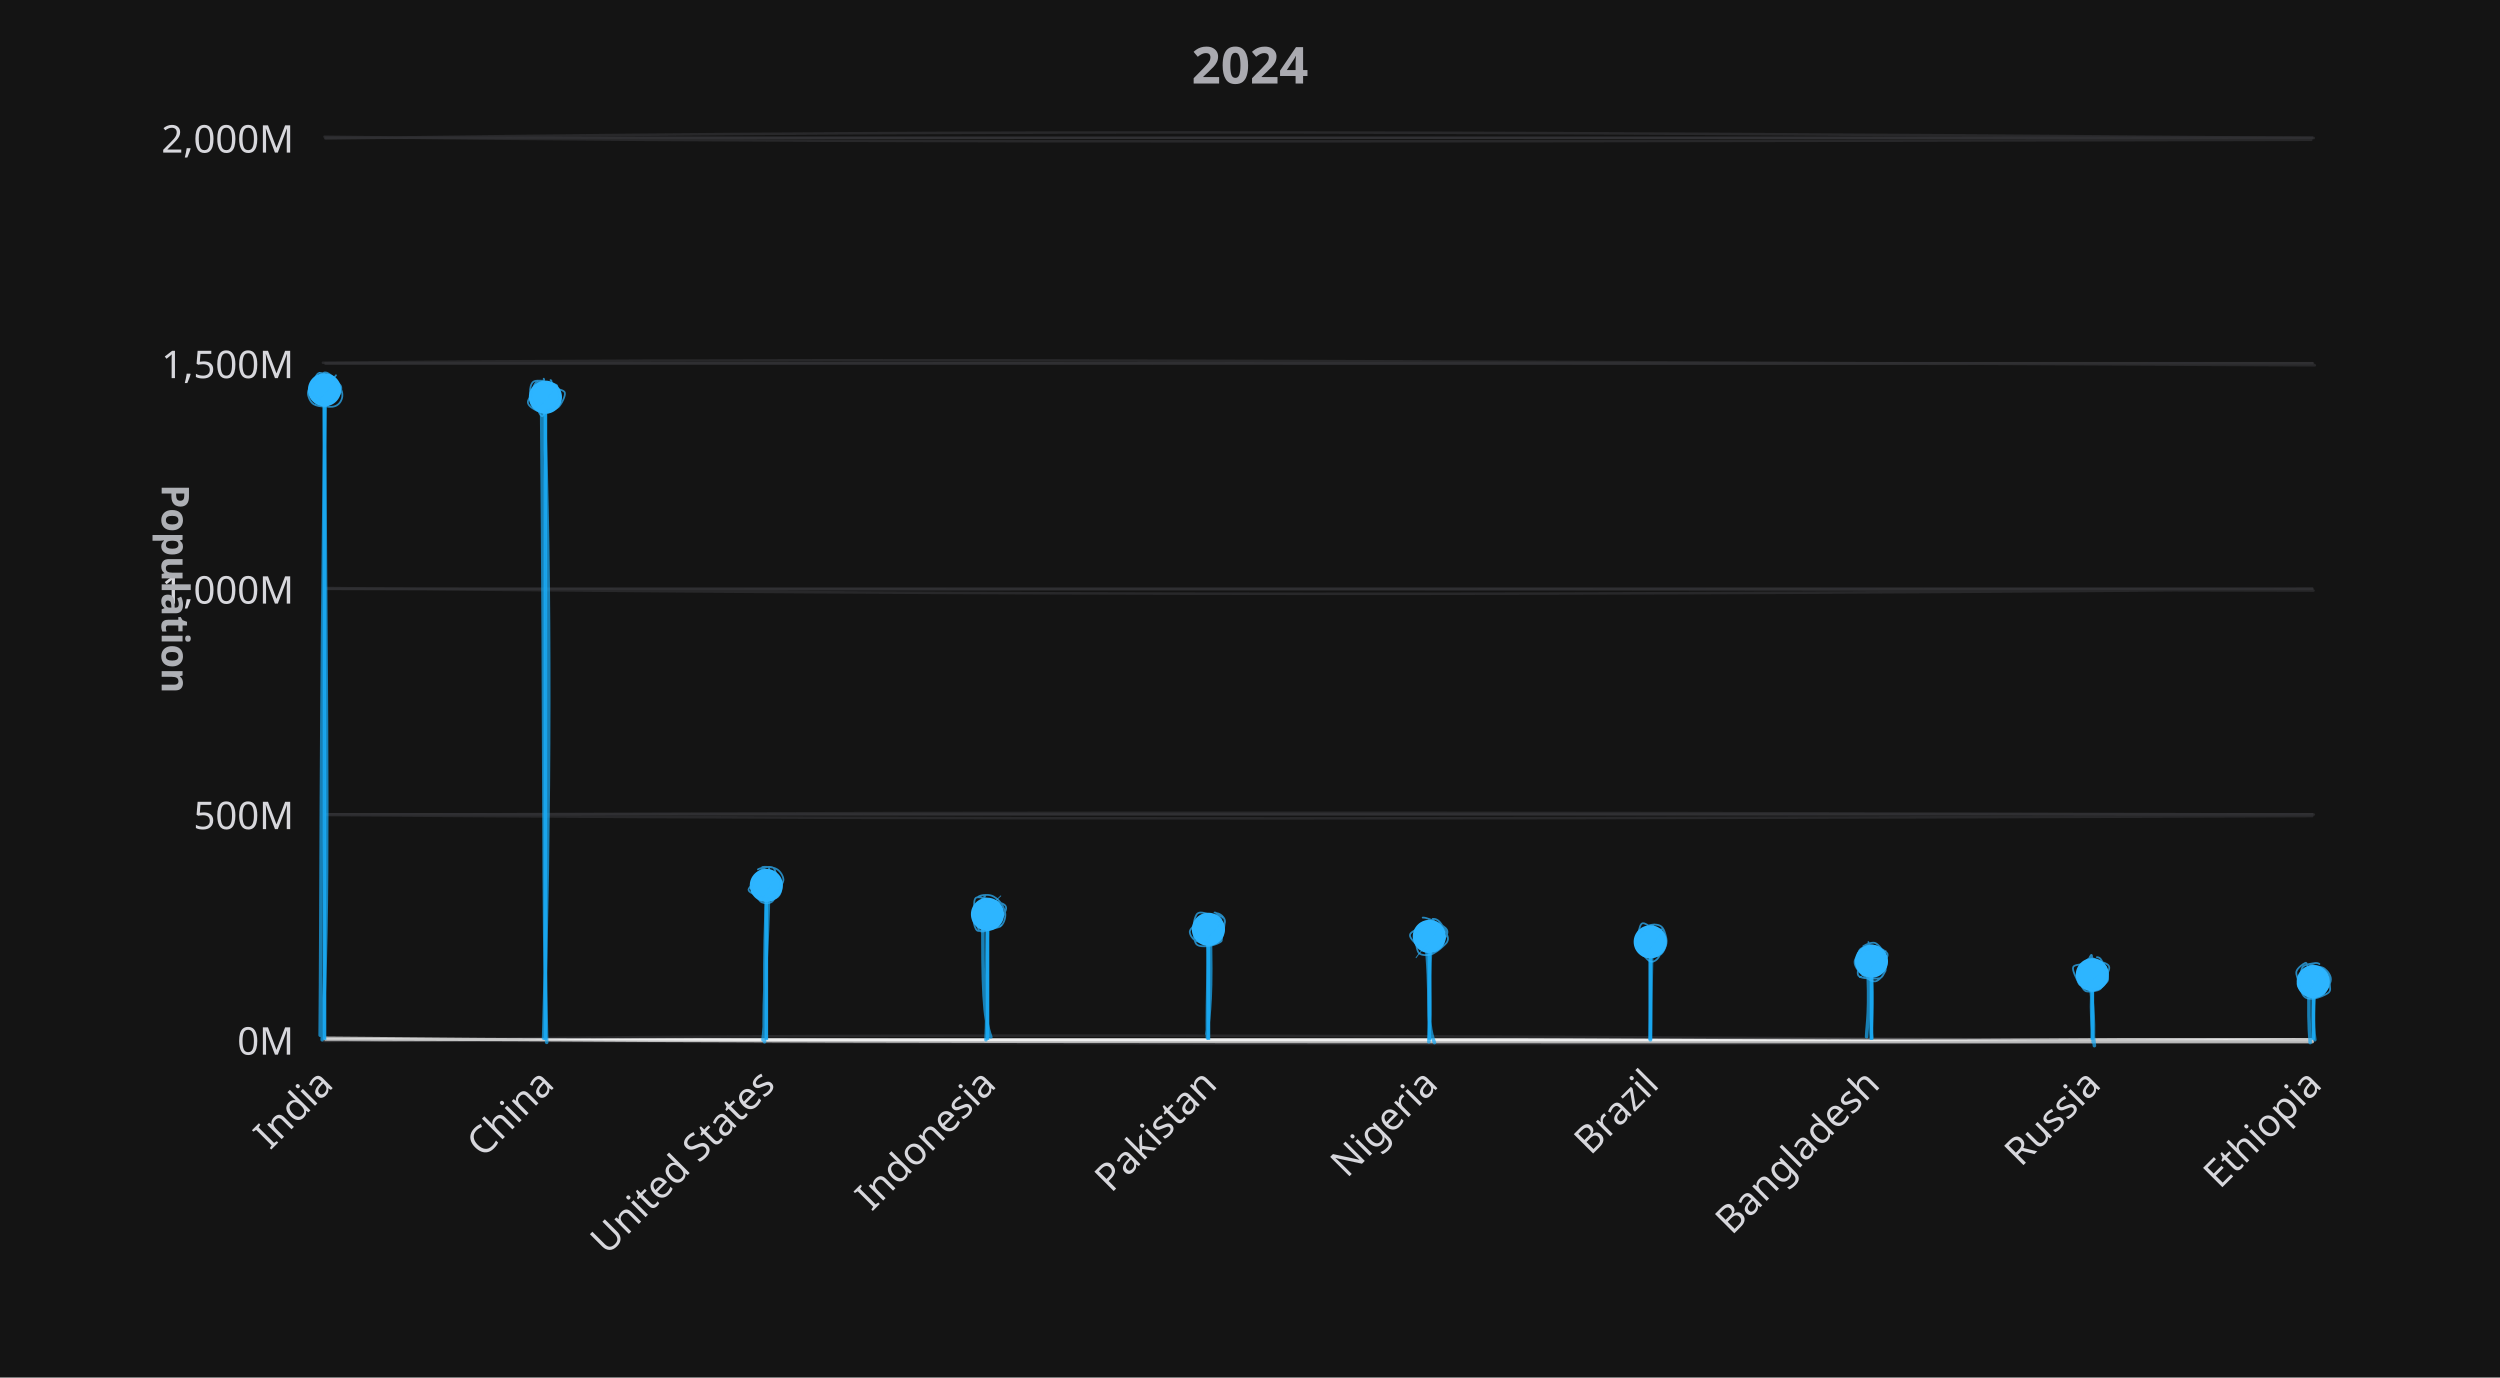
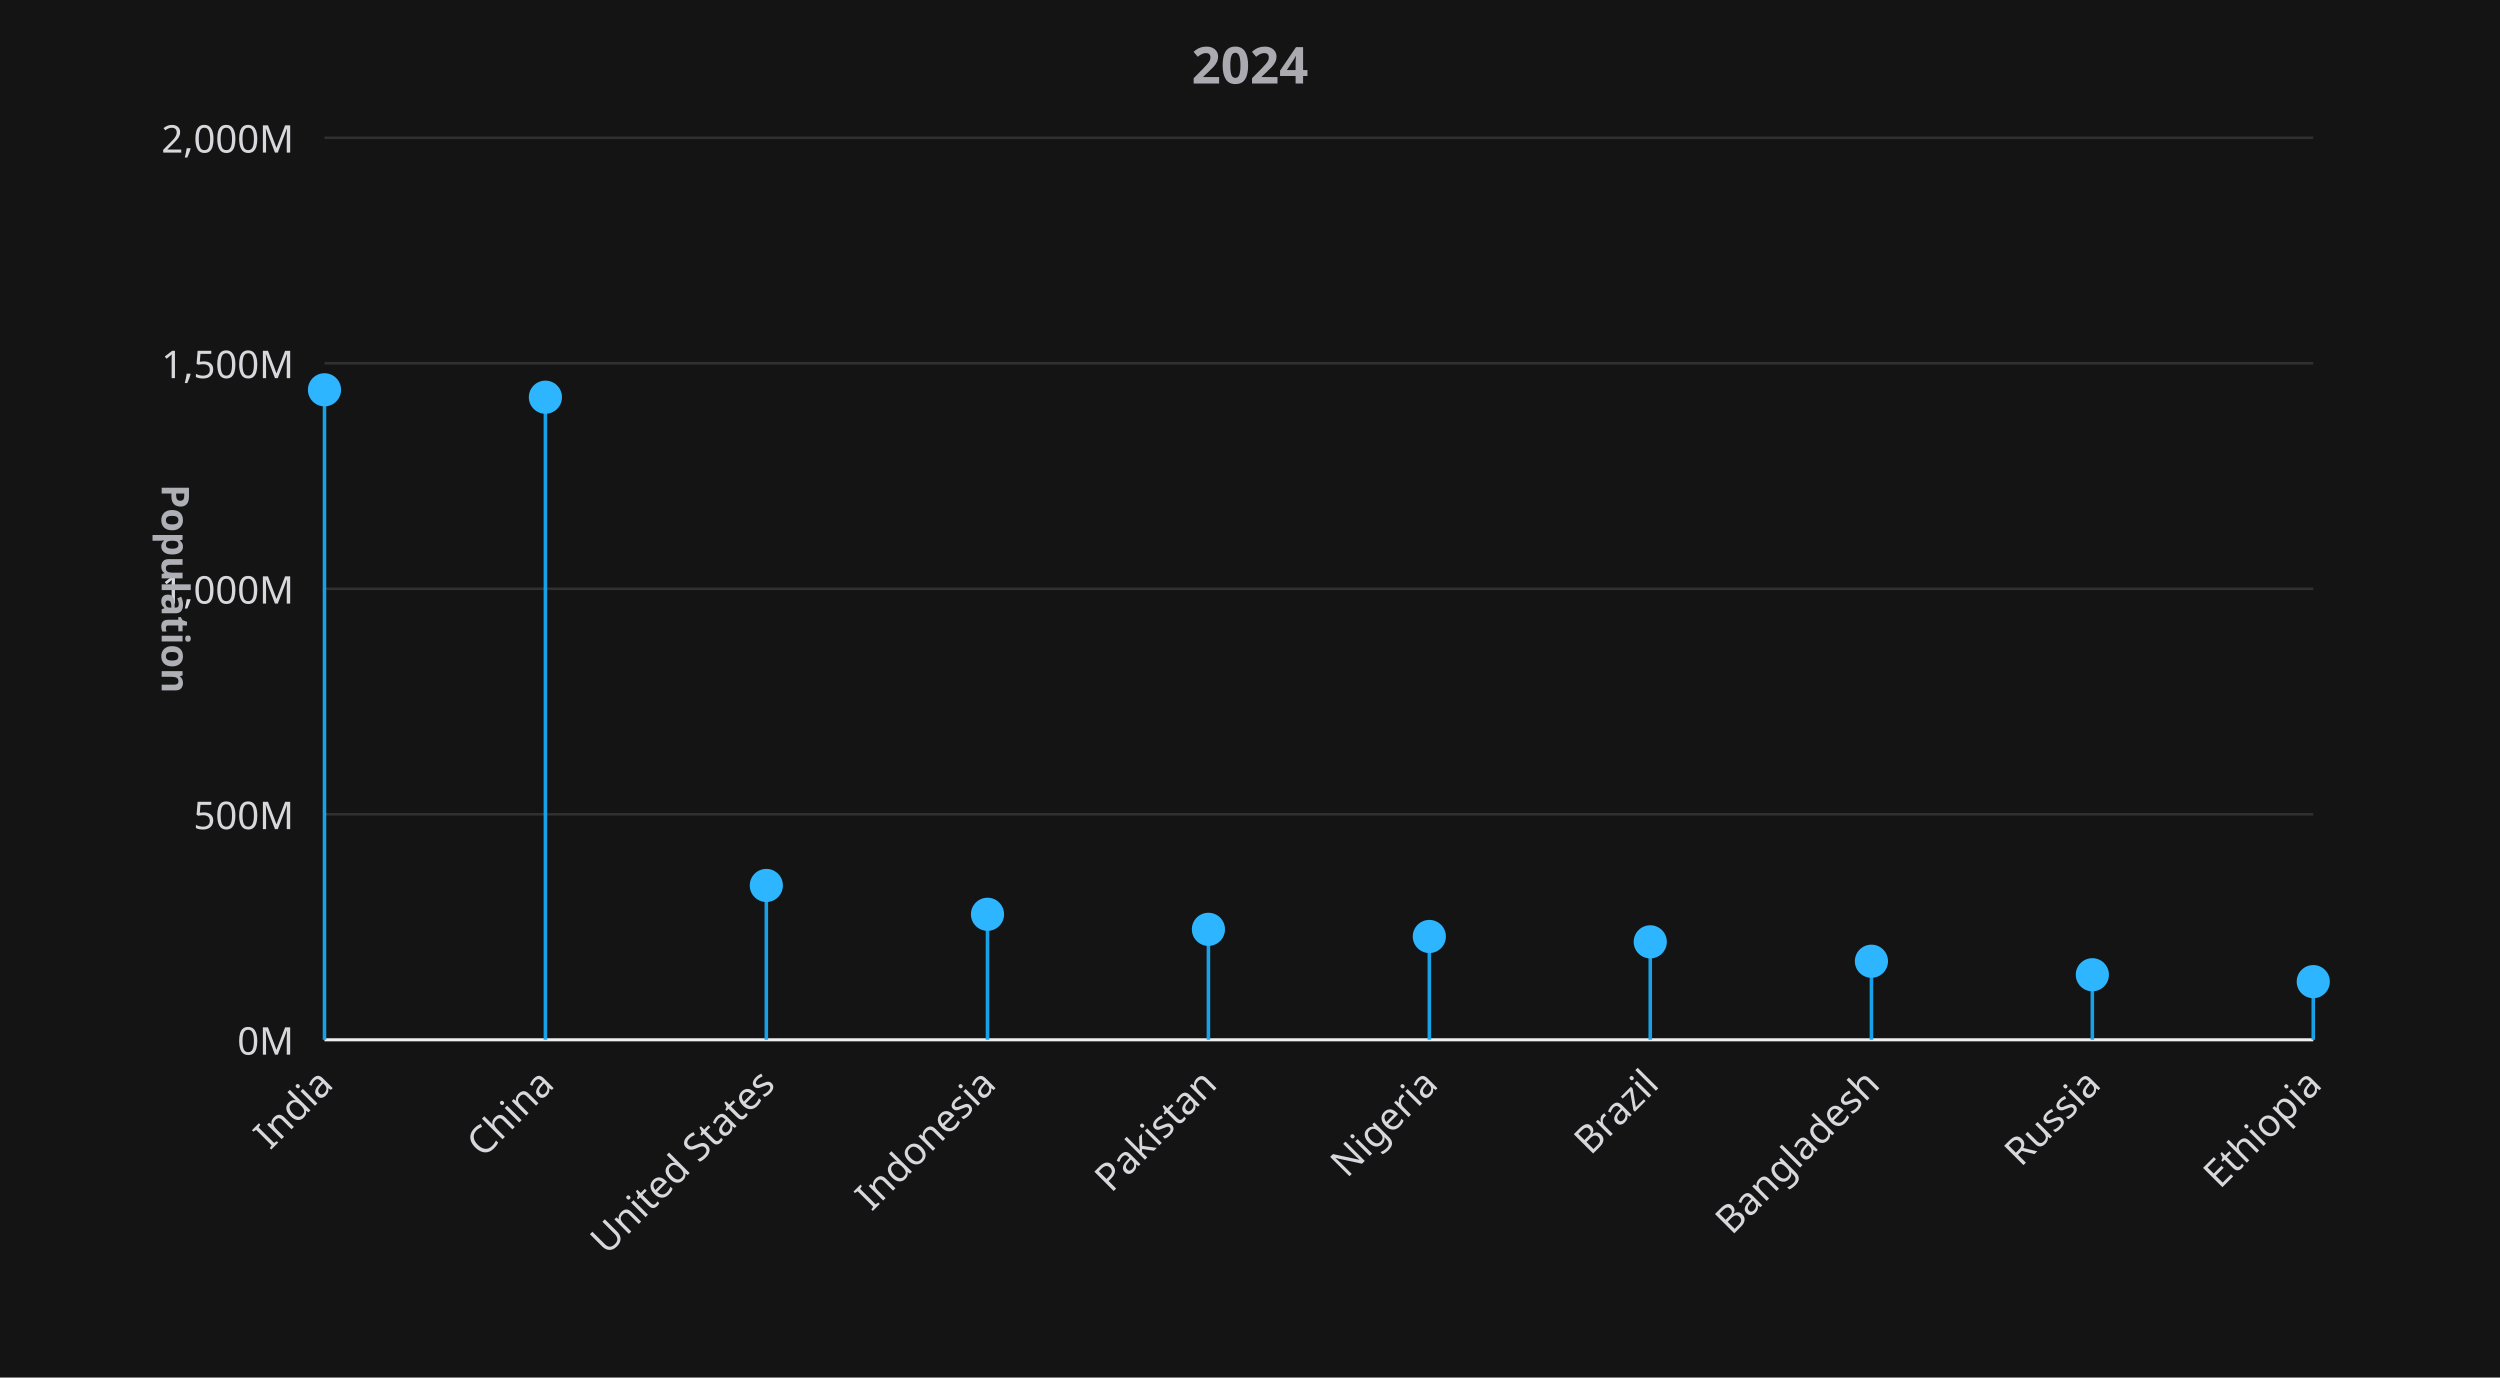
<svg xmlns="http://www.w3.org/2000/svg" width="980" height="540" version="1.1" baseProfile="full" viewBox="0 0 980 540">
  <rect width="980" height="540" x="0" y="0" fill="#141414" />
  <path d="M88 365.6L867.6 365.6" transform="translate(39.2 42)" fill="none" pointer-events="visible" stroke="#303033" class="zr-cls-0" />
  <path d="M88 277.2L867.6 277.2" transform="translate(39.2 42)" fill="none" pointer-events="visible" stroke="#303033" class="zr-cls-0" />
  <path d="M88 188.8L867.6 188.8" transform="translate(39.2 42)" fill="none" pointer-events="visible" stroke="#303033" class="zr-cls-0" />
  <path d="M88 100.4L867.6 100.4" transform="translate(39.2 42)" fill="none" pointer-events="visible" stroke="#303033" class="zr-cls-0" />
  <path d="M88 12L867.6 12" transform="translate(39.2 42)" fill="none" pointer-events="visible" stroke="#303033" class="zr-cls-0" />
  <path d="M88 365.6L867.6 365.6" transform="translate(39.2 42)" fill="none" pointer-events="visible" stroke="#eeeeee" stroke-width="1.2" class="zr-cls-0" />
  <text dominant-baseline="central" text-anchor="end" style="font-size:15px;font-family:sans-serif;font-weight:500;" x="76" y="365.6" transform="translate(39.2 42)" fill="#d7d7dc">0M</text>
  <text dominant-baseline="central" text-anchor="end" style="font-size:15px;font-family:sans-serif;font-weight:500;" x="76" y="277.2" transform="translate(39.2 42)" fill="#d7d7dc">500M</text>
  <text dominant-baseline="central" text-anchor="end" style="font-size:15px;font-family:sans-serif;font-weight:500;" x="76" y="188.8" transform="translate(39.2 42)" fill="#d7d7dc">1,000M</text>
  <text dominant-baseline="central" text-anchor="end" style="font-size:15px;font-family:sans-serif;font-weight:500;" x="76" y="100.4" transform="translate(39.2 42)" fill="#d7d7dc">1,500M</text>
  <text dominant-baseline="central" text-anchor="end" style="font-size:15px;font-family:sans-serif;font-weight:500;" x="76" y="12" transform="translate(39.2 42)" fill="#d7d7dc">2,000M</text>
  <text dominant-baseline="central" text-anchor="middle" style="font-size:15px;font-family:sans-serif;font-weight:600;" x="30" y="188.8" transform="matrix(0,1,-1,0,258,200.8)" fill="#aeb0b5">Population</text>
  <text dominant-baseline="central" text-anchor="end" style="font-size:15px;font-family:sans-serif;font-weight:500;" x="88" y="379.6" transform="matrix(0.707,-0.707,0.707,0.707,-203.4431,215.4077)" fill="#d7d7dc">India</text>
  <text dominant-baseline="central" text-anchor="end" style="font-size:15px;font-family:sans-serif;font-weight:500;" x="174.622" y="379.6" transform="matrix(0.707,-0.707,0.707,0.707,-178.0721,276.6588)" fill="#d7d7dc">China</text>
  <text dominant-baseline="central" text-anchor="end" style="font-size:15px;font-family:sans-serif;font-weight:500;" xml:space="preserve" x="261.244" y="379.6" transform="matrix(0.707,-0.707,0.707,0.707,-152.701,337.91)" fill="#d7d7dc">United States</text>
  <text dominant-baseline="central" text-anchor="end" style="font-size:15px;font-family:sans-serif;font-weight:500;" x="347.867" y="379.6" transform="matrix(0.707,-0.707,0.707,0.707,-127.3299,399.1611)" fill="#d7d7dc">Indonesia</text>
  <text dominant-baseline="central" text-anchor="end" style="font-size:15px;font-family:sans-serif;font-weight:500;" x="434.489" y="379.6" transform="matrix(0.707,-0.707,0.707,0.707,-101.9589,460.4123)" fill="#d7d7dc">Pakistan</text>
  <text dominant-baseline="central" text-anchor="end" style="font-size:15px;font-family:sans-serif;font-weight:500;" x="521.111" y="379.6" transform="matrix(0.707,-0.707,0.707,0.707,-76.5878,521.6635)" fill="#d7d7dc">Nigeria</text>
  <text dominant-baseline="central" text-anchor="end" style="font-size:15px;font-family:sans-serif;font-weight:500;" x="607.733" y="379.6" transform="matrix(0.707,-0.707,0.707,0.707,-51.2168,582.9146)" fill="#d7d7dc">Brazil</text>
  <text dominant-baseline="central" text-anchor="end" style="font-size:15px;font-family:sans-serif;font-weight:500;" x="694.356" y="379.6" transform="matrix(0.707,-0.707,0.707,0.707,-25.8457,644.1658)" fill="#d7d7dc">Bangladesh</text>
  <text dominant-baseline="central" text-anchor="end" style="font-size:15px;font-family:sans-serif;font-weight:500;" x="780.978" y="379.6" transform="matrix(0.707,-0.707,0.707,0.707,-0.4746,705.4169)" fill="#d7d7dc">Russia</text>
  <text dominant-baseline="central" text-anchor="end" style="font-size:15px;font-family:sans-serif;font-weight:500;" x="867.6" y="379.6" transform="matrix(0.707,-0.707,0.707,0.707,24.8964,766.6681)" fill="#d7d7dc">Ethiopia</text>
-   <path d="M87.7 366.1C247.7 363.5 407.6 362.9 866.8 366.3M88.3 365.6C388.7 367.6 688.3 367.9 867.5 365.7" transform="translate(39.2 42)" fill="none" pointer-events="visible" stroke="#303033" stroke-opacity="0.72" stroke-linecap="round" stroke-linejoin="round" class="zr-cls-0" />
-   <path d="M88.2 277.5C249.4 278.6 410 279.6 867.2 277.9M88.3 277.5C288.1 276.5 488 276.2 867.8 277.3" transform="translate(39.2 42)" fill="none" pointer-events="visible" stroke="#303033" stroke-opacity="0.72" stroke-linecap="round" stroke-linejoin="round" class="zr-cls-0" />
-   <path d="M88.7 188.8C249.2 189.5 410.5 188.4 867.7 189.5M88.3 188.5C343.4 191.4 598.6 191.5 867.2 188.9" transform="translate(39.2 42)" fill="none" pointer-events="visible" stroke="#303033" stroke-opacity="0.72" stroke-linecap="round" stroke-linejoin="round" class="zr-cls-0" />
-   <path d="M87.4 100.2C249.1 98.6 411 99 868.2 101.2M88.4 100.4C398.6 100.3 709.2 100.8 867.5 100.5" transform="translate(39.2 42)" fill="none" pointer-events="visible" stroke="#303033" stroke-opacity="0.72" stroke-linecap="round" stroke-linejoin="round" class="zr-cls-0" />
-   <path d="M88 11.6C249 13.7 411.6 13.8 866.8 12.8M88.4 12.3C298 9.2 509 9.1 867.8 12.1" transform="translate(39.2 42)" fill="none" pointer-events="visible" stroke="#303033" stroke-opacity="0.72" stroke-linecap="round" stroke-linejoin="round" class="zr-cls-0" />
-   <path d="M88.5 364.9C250.7 366.6 412.1 366.4 867.3 366.4M88.4 365.3C354.2 366.2 619.6 366.4 867.2 365.7" transform="translate(39.2 42)" fill="none" pointer-events="visible" stroke="#eeeeee" stroke-width="1.2" stroke-opacity="0.72" stroke-linecap="round" stroke-linejoin="round" class="zr-cls-0" />
  <path d="M88 365.6L88 110.8" transform="translate(39.2 42)" fill="none" pointer-events="visible" stroke="#1aa8f2" stroke-width="1.4" stroke-opacity="0.95" ecmeta_series_index="0" ecmeta_data_index="0" ecmeta_ssr_type="chart" class="zr-cls-1" />
  <path d="M174.6 365.6L174.6 113.7" transform="translate(39.2 42)" fill="none" pointer-events="visible" stroke="#1aa8f2" stroke-width="1.4" stroke-opacity="0.95" ecmeta_series_index="0" ecmeta_data_index="1" ecmeta_ssr_type="chart" class="zr-cls-1" />
  <path d="M261.2 365.6L261.2 305.1" transform="translate(39.2 42)" fill="none" pointer-events="visible" stroke="#1aa8f2" stroke-width="1.4" stroke-opacity="0.95" ecmeta_series_index="0" ecmeta_data_index="2" ecmeta_ssr_type="chart" class="zr-cls-1" />
  <path d="M347.9 365.6L347.9 316.4" transform="translate(39.2 42)" fill="none" pointer-events="visible" stroke="#1aa8f2" stroke-width="1.4" stroke-opacity="0.95" ecmeta_series_index="0" ecmeta_data_index="3" ecmeta_ssr_type="chart" class="zr-cls-1" />
  <path d="M434.5 365.6L434.5 322.3" transform="translate(39.2 42)" fill="none" pointer-events="visible" stroke="#1aa8f2" stroke-width="1.4" stroke-opacity="0.95" ecmeta_series_index="0" ecmeta_data_index="4" ecmeta_ssr_type="chart" class="zr-cls-1" />
  <path d="M521.1 365.6L521.1 325.1" transform="translate(39.2 42)" fill="none" pointer-events="visible" stroke="#1aa8f2" stroke-width="1.4" stroke-opacity="0.95" ecmeta_series_index="0" ecmeta_data_index="5" ecmeta_ssr_type="chart" class="zr-cls-1" />
  <path d="M607.7 365.6L607.7 327.2" transform="translate(39.2 42)" fill="none" pointer-events="visible" stroke="#1aa8f2" stroke-width="1.4" stroke-opacity="0.95" ecmeta_series_index="0" ecmeta_data_index="6" ecmeta_ssr_type="chart" class="zr-cls-1" />
  <path d="M694.4 365.6L694.4 334.8" transform="translate(39.2 42)" fill="none" pointer-events="visible" stroke="#1aa8f2" stroke-width="1.4" stroke-opacity="0.95" ecmeta_series_index="0" ecmeta_data_index="7" ecmeta_ssr_type="chart" class="zr-cls-1" />
  <path d="M781 365.6L781 340.1" transform="translate(39.2 42)" fill="none" pointer-events="visible" stroke="#1aa8f2" stroke-width="1.4" stroke-opacity="0.95" ecmeta_series_index="0" ecmeta_data_index="8" ecmeta_ssr_type="chart" class="zr-cls-1" />
  <path d="M867.6 365.6L867.6 342.8" transform="translate(39.2 42)" fill="none" pointer-events="visible" stroke="#1aa8f2" stroke-width="1.4" stroke-opacity="0.95" ecmeta_series_index="0" ecmeta_data_index="9" ecmeta_ssr_type="chart" class="zr-cls-1" />
-   <path d="M86.3 363.8C86.8 313.1 86.4 259 88.3 112.5M87.1 365.6C89.9 311.4 88.8 256.6 87.9 111.1" transform="translate(39.2 42)" fill="none" pointer-events="visible" stroke="#1aa8f2" stroke-width="1.4" stroke-opacity="0.72" stroke-linecap="round" stroke-linejoin="round" class="zr-cls-0" />
-   <path d="M175.1 366.6C173.6 311.3 174.4 260.1 173.1 115.5M173.9 365C176.4 276.1 176.7 187.4 174 114" transform="translate(39.2 42)" fill="none" pointer-events="visible" stroke="#1aa8f2" stroke-width="1.4" stroke-opacity="0.72" stroke-linecap="round" stroke-linejoin="round" class="zr-cls-0" />
-   <path d="M259.9 365.6C261.5 352.7 259.6 340.4 261.7 302.9M260.5 366.4C259.8 347.2 261.9 329.4 262.1 305.6" transform="translate(39.2 42)" fill="none" pointer-events="visible" stroke="#1aa8f2" stroke-width="1.4" stroke-opacity="0.72" stroke-linecap="round" stroke-linejoin="round" class="zr-cls-0" />
-   <path d="M349.2 364.5C346.4 357 346 345.4 346.1 314.3M347.3 365.6C348 353.2 347.3 341 348 317" transform="translate(39.2 42)" fill="none" pointer-events="visible" stroke="#1aa8f2" stroke-width="1.4" stroke-opacity="0.72" stroke-linecap="round" stroke-linejoin="round" class="zr-cls-0" />
-   <path d="M433.9 363.3C434.8 355.5 436 348.2 435.1 320.3M434.1 364.8C433.9 348.3 434.9 333 434 322.9" transform="translate(39.2 42)" fill="none" pointer-events="visible" stroke="#1aa8f2" stroke-width="1.4" stroke-opacity="0.72" stroke-linecap="round" stroke-linejoin="round" class="zr-cls-0" />
-   <path d="M523.1 366.7C519.5 357.9 522.3 349.7 519.4 323.2M520.9 366.4C522.1 351.5 520.3 339.1 522.2 325.7" transform="translate(39.2 42)" fill="none" pointer-events="visible" stroke="#1aa8f2" stroke-width="1.4" stroke-opacity="0.72" stroke-linecap="round" stroke-linejoin="round" class="zr-cls-0" />
-   <path d="M607.8 365.6C608 355.7 607.8 351 608.4 325.5M607.7 365.6C608 356.5 607.9 344.1 608.1 327.9" transform="translate(39.2 42)" fill="none" pointer-events="visible" stroke="#1aa8f2" stroke-width="1.4" stroke-opacity="0.72" stroke-linecap="round" stroke-linejoin="round" class="zr-cls-0" />
-   <path d="M692.5 364.4C692.7 359.2 694 354.6 692.8 333.2M694.5 364.8C693.8 360.2 695.4 353.3 694.1 335.6" transform="translate(39.2 42)" fill="none" pointer-events="visible" stroke="#1aa8f2" stroke-width="1.4" stroke-opacity="0.72" stroke-linecap="round" stroke-linejoin="round" class="zr-cls-0" />
-   <path d="M781.8 367.9C781.3 362.2 779.6 352.6 781.7 338.7M781.3 366.4C781.9 357.5 780.6 347.5 780 340.9" transform="translate(39.2 42)" fill="none" pointer-events="visible" stroke="#1aa8f2" stroke-width="1.4" stroke-opacity="0.72" stroke-linecap="round" stroke-linejoin="round" class="zr-cls-0" />
-   <path d="M866.4 366.7C865.9 360 865.7 354.1 866.1 341.4M868.2 365.6C867.3 359.6 867.7 351.2 868.3 343.6" transform="translate(39.2 42)" fill="none" pointer-events="visible" stroke="#1aa8f2" stroke-width="1.4" stroke-opacity="0.72" stroke-linecap="round" stroke-linejoin="round" class="zr-cls-0" />
  <circle cx="88" cy="110.8" r="8" transform="translate(39.2 42)" fill="rgb(0,0,0)" fill-opacity="0" stroke="rgb(0,0,0)" stroke-opacity="0" ecmeta_series_index="0" ecmeta_data_index="0" ecmeta_ssr_type="chart" class="zr-cls-2" />
  <circle cx="174.6" cy="113.7" r="8" transform="translate(39.2 42)" fill="rgb(0,0,0)" fill-opacity="0" stroke="rgb(0,0,0)" stroke-opacity="0" ecmeta_series_index="0" ecmeta_data_index="1" ecmeta_ssr_type="chart" class="zr-cls-2" />
  <circle cx="261.2" cy="305.1" r="8" transform="translate(39.2 42)" fill="rgb(0,0,0)" fill-opacity="0" stroke="rgb(0,0,0)" stroke-opacity="0" ecmeta_series_index="0" ecmeta_data_index="2" ecmeta_ssr_type="chart" class="zr-cls-2" />
  <circle cx="347.9" cy="316.4" r="8" transform="translate(39.2 42)" fill="rgb(0,0,0)" fill-opacity="0" stroke="rgb(0,0,0)" stroke-opacity="0" ecmeta_series_index="0" ecmeta_data_index="3" ecmeta_ssr_type="chart" class="zr-cls-2" />
  <circle cx="434.5" cy="322.3" r="8" transform="translate(39.2 42)" fill="rgb(0,0,0)" fill-opacity="0" stroke="rgb(0,0,0)" stroke-opacity="0" ecmeta_series_index="0" ecmeta_data_index="4" ecmeta_ssr_type="chart" class="zr-cls-2" />
  <circle cx="521.1" cy="325.1" r="8" transform="translate(39.2 42)" fill="rgb(0,0,0)" fill-opacity="0" stroke="rgb(0,0,0)" stroke-opacity="0" ecmeta_series_index="0" ecmeta_data_index="5" ecmeta_ssr_type="chart" class="zr-cls-2" />
  <circle cx="607.7" cy="327.2" r="8" transform="translate(39.2 42)" fill="rgb(0,0,0)" fill-opacity="0" stroke="rgb(0,0,0)" stroke-opacity="0" ecmeta_series_index="0" ecmeta_data_index="6" ecmeta_ssr_type="chart" class="zr-cls-2" />
  <circle cx="694.4" cy="334.8" r="8" transform="translate(39.2 42)" fill="rgb(0,0,0)" fill-opacity="0" stroke="rgb(0,0,0)" stroke-opacity="0" ecmeta_series_index="0" ecmeta_data_index="7" ecmeta_ssr_type="chart" class="zr-cls-2" />
  <circle cx="781" cy="340.1" r="8" transform="translate(39.2 42)" fill="rgb(0,0,0)" fill-opacity="0" stroke="rgb(0,0,0)" stroke-opacity="0" ecmeta_series_index="0" ecmeta_data_index="8" ecmeta_ssr_type="chart" class="zr-cls-2" />
  <circle cx="867.6" cy="342.8" r="8" transform="translate(39.2 42)" fill="rgb(0,0,0)" fill-opacity="0" stroke="rgb(0,0,0)" stroke-opacity="0" ecmeta_series_index="0" ecmeta_data_index="9" ecmeta_ssr_type="chart" class="zr-cls-2" />
  <circle cx="88" cy="110.8" r="6.5" transform="translate(39.2 42)" fill="#2db5ff" stroke="#2db5ff" stroke-width="0" ecmeta_series_index="0" ecmeta_data_index="0" ecmeta_ssr_type="chart" class="zr-cls-3" />
  <circle cx="174.6" cy="113.7" r="6.5" transform="translate(39.2 42)" fill="#2db5ff" stroke="#2db5ff" stroke-width="0" ecmeta_series_index="0" ecmeta_data_index="1" ecmeta_ssr_type="chart" class="zr-cls-3" />
  <circle cx="261.2" cy="305.1" r="6.5" transform="translate(39.2 42)" fill="#2db5ff" stroke="#2db5ff" stroke-width="0" ecmeta_series_index="0" ecmeta_data_index="2" ecmeta_ssr_type="chart" class="zr-cls-3" />
  <circle cx="347.9" cy="316.4" r="6.5" transform="translate(39.2 42)" fill="#2db5ff" stroke="#2db5ff" stroke-width="0" ecmeta_series_index="0" ecmeta_data_index="3" ecmeta_ssr_type="chart" class="zr-cls-3" />
  <circle cx="434.5" cy="322.3" r="6.5" transform="translate(39.2 42)" fill="#2db5ff" stroke="#2db5ff" stroke-width="0" ecmeta_series_index="0" ecmeta_data_index="4" ecmeta_ssr_type="chart" class="zr-cls-3" />
  <circle cx="521.1" cy="325.1" r="6.5" transform="translate(39.2 42)" fill="#2db5ff" stroke="#2db5ff" stroke-width="0" ecmeta_series_index="0" ecmeta_data_index="5" ecmeta_ssr_type="chart" class="zr-cls-3" />
  <circle cx="607.7" cy="327.2" r="6.5" transform="translate(39.2 42)" fill="#2db5ff" stroke="#2db5ff" stroke-width="0" ecmeta_series_index="0" ecmeta_data_index="6" ecmeta_ssr_type="chart" class="zr-cls-3" />
  <circle cx="694.4" cy="334.8" r="6.5" transform="translate(39.2 42)" fill="#2db5ff" stroke="#2db5ff" stroke-width="0" ecmeta_series_index="0" ecmeta_data_index="7" ecmeta_ssr_type="chart" class="zr-cls-3" />
  <circle cx="781" cy="340.1" r="6.5" transform="translate(39.2 42)" fill="#2db5ff" stroke="#2db5ff" stroke-width="0" ecmeta_series_index="0" ecmeta_data_index="8" ecmeta_ssr_type="chart" class="zr-cls-3" />
  <circle cx="867.6" cy="342.8" r="6.5" transform="translate(39.2 42)" fill="#2db5ff" stroke="#2db5ff" stroke-width="0" ecmeta_series_index="0" ecmeta_data_index="9" ecmeta_ssr_type="chart" class="zr-cls-3" />
-   <path d="M86 104C86 104 86 104 86 104M84.6 116.5C87.1 113.5 89.5 110.3 92.1 107.9" transform="translate(39.2 42)" fill="none" pointer-events="visible" stroke="#2db5ff" stroke-width="0.35" stroke-opacity="0.72" stroke-linecap="round" stroke-linejoin="round" class="zr-cls-0" />
-   <path d="M90.6 106.1C91.9 106.8 93.8 108.2 94.4 109.3C94.9 110.4 94.3 111.7 93.8 112.7C93.2 113.6 91.9 114.2 91 115C90.1 115.8 89.5 117.1 88.2 117.3C87 117.5 84.5 117.1 83.4 116.2C82.3 115.3 81.5 113.4 81.5 112.1C81.5 110.7 82.6 109.5 83.4 108.2C84.1 106.9 84.7 104.5 85.9 104.2C87.2 103.8 89.8 105.9 90.9 106.1C92 106.2 92.4 105.2 92.5 105.1M85.1 106.2C85.8 105.6 87.3 103.8 88.5 104C89.8 104.2 91.8 106.1 92.9 107.6C93.9 109 95 111.2 95 112.7C95.1 114.3 94.2 116 93.1 116.7C92.1 117.5 90.1 117.7 88.8 117.3C87.5 116.9 86.5 115.2 85.6 114.4C84.6 113.5 83.7 113 83.2 112.2C82.7 111.4 81.8 111 82.4 109.8C83 108.6 86 105.7 86.7 105.1C87.3 104.4 86.6 105.7 86.2 105.8" transform="translate(39.2 42)" fill="none" pointer-events="visible" stroke="#2db5ff" stroke-width="0.7" stroke-opacity="0.72" stroke-linecap="round" stroke-linejoin="round" class="zr-cls-0" />
-   <path d="M171.6 107.4C171.6 107.4 171.6 107.4 171.6 107.4M171.7 117.7C173.4 116.3 176.4 113.2 177.7 110.8" transform="translate(39.2 42)" fill="none" pointer-events="visible" stroke="#2db5ff" stroke-width="0.35" stroke-opacity="0.72" stroke-linecap="round" stroke-linejoin="round" class="zr-cls-0" />
-   <path d="M175.2 108.2C176.2 108.4 178.1 109.5 178.9 110.4C179.7 111.2 180 112.3 179.9 113.4C179.9 114.5 179.3 116 178.6 117C177.9 118 177.1 119.2 175.9 119.6C174.6 119.9 172.6 119.6 171.3 119C169.9 118.4 168.1 117.2 167.8 116.1C167.4 115 168.6 113.9 169.2 112.5C169.8 111.1 169.8 108.3 171.4 107.7C173 107.1 177.5 108.4 178.7 108.8C179.9 109.3 178.8 110.3 178.6 110.3M176.6 107C177.5 107 176.5 109 177.4 109.8C178.4 110.6 181.8 110.6 182.2 111.9C182.6 113.1 180.9 116.4 179.8 117.5C178.6 118.7 176.4 118.1 175.2 118.7C174.1 119.3 173.9 121.6 173.1 121.1C172.2 120.5 170.8 116.7 170 115.2C169.3 113.6 168.6 112.9 168.6 111.7C168.5 110.4 168.9 108.4 169.8 107.7C170.7 106.9 173.2 107.4 173.9 107.2C174.5 107 173.8 106.3 173.9 106.4" transform="translate(39.2 42)" fill="none" pointer-events="visible" stroke="#2db5ff" stroke-width="0.7" stroke-opacity="0.72" stroke-linecap="round" stroke-linejoin="round" class="zr-cls-0" />
-   <path d="M257 301.1C257 301.1 257 301.1 257 301.1M259.4 310.9C262.1 307 262 305.1 265.4 301.1" transform="translate(39.2 42)" fill="none" pointer-events="visible" stroke="#2db5ff" stroke-width="0.35" stroke-opacity="0.72" stroke-linecap="round" stroke-linejoin="round" class="zr-cls-0" />
-   <path d="M259.6 297.9C261 297.6 264 297.9 265.3 298.7C266.7 299.5 267.8 301.4 267.9 302.7C268 304.1 266.6 305.4 265.9 306.9C265.1 308.3 264.5 310.7 263.4 311.5C262.3 312.3 260.5 312.2 259.4 311.7C258.3 311.1 257.4 309.3 256.8 308.3C256.2 307.4 255.5 307 255.6 305.8C255.6 304.5 256.2 302.2 257.2 300.9C258.1 299.6 260.5 298.2 261.3 297.9C262.2 297.6 262.5 298.9 262.4 299M257.9 298.8C259.1 298.1 262.3 297.5 263.6 298C264.8 298.5 264.9 300.7 265.4 301.7C265.9 302.7 266.4 302.7 266.6 303.8C266.8 304.8 267.1 307 266.7 308.1C266.3 309.2 265.5 310 264.3 310.3C263 310.5 260.9 310 259.2 309.5C257.6 309 254.8 308.1 254.3 307.1C253.8 306.2 255.8 305 256.3 303.9C256.9 302.7 257.3 300.7 257.7 300.3C258 299.8 258.3 301.3 258.3 301.4" transform="translate(39.2 42)" fill="none" pointer-events="visible" stroke="#2db5ff" stroke-width="0.7" stroke-opacity="0.72" stroke-linecap="round" stroke-linejoin="round" class="zr-cls-0" />
-   <path d="M344.2 309.5C344.2 309.5 344.2 309.5 344.2 309.5M344.6 321.8C346.9 319.3 347.9 313.8 353.1 309.2M352.9 321.3C352.9 321 353.3 320.8 353.5 320.6" transform="translate(39.2 42)" fill="none" pointer-events="visible" stroke="#2db5ff" stroke-width="0.35" stroke-opacity="0.72" stroke-linecap="round" stroke-linejoin="round" class="zr-cls-0" />
-   <path d="M344.2 309.6C345.1 308.8 347.7 308.6 349.2 309C350.7 309.4 352.1 310.6 353.1 311.9C354 313.1 354.9 315.1 354.9 316.6C354.9 318.2 354.2 320.2 353 321.1C351.8 322 349.1 321.7 347.6 322C346.1 322.3 344.8 323.3 343.9 322.8C343.1 322.3 342.6 320.4 342.4 318.9C342.3 317.4 342.6 315.4 343.3 313.9C344 312.3 346.2 310.4 346.7 309.6C347.3 308.9 346.8 309.2 346.6 309.4M345.8 311.1C347.3 311.1 351.1 311.2 352.6 311.8C354.2 312.3 355.3 312.8 355.2 314.2C355 315.7 352.8 319.2 351.8 320.6C350.8 321.9 350.2 321.9 349 322.3C347.9 322.7 346 323.5 345 323C344.1 322.4 343.8 320.4 343.4 319.1C343 317.8 342.7 316.7 342.7 315.2C342.7 313.7 342.4 310.7 343.3 310C344.2 309.2 347.8 310.4 348.2 310.4C348.6 310.5 346.1 309.9 345.8 310.1" transform="translate(39.2 42)" fill="none" pointer-events="visible" stroke="#2db5ff" stroke-width="0.7" stroke-opacity="0.72" stroke-linecap="round" stroke-linejoin="round" class="zr-cls-0" />
-   <path d="M431.8 317.1C431.8 317.1 431.8 317.1 431.8 317.1M433.6 327C434.9 323.6 439.5 321.5 439.9 317.4" transform="translate(39.2 42)" fill="none" pointer-events="visible" stroke="#2db5ff" stroke-width="0.35" stroke-opacity="0.72" stroke-linecap="round" stroke-linejoin="round" class="zr-cls-0" />
-   <path d="M437.8 316C439.2 316.1 440.6 317.5 440.9 318.6C441.3 319.8 440.3 321.3 439.9 322.8C439.5 324.2 439.7 326.3 438.7 327.1C437.7 328 435.6 327.7 434 327.6C432.4 327.5 430.4 327.3 429.2 326.6C428.1 325.8 427.1 324.3 427.2 323.1C427.4 322 429.2 320.5 430 319.5C430.8 318.4 430.6 317.2 432 316.8C433.4 316.4 437.4 316.7 438.5 317.2C439.6 317.7 438.7 319.2 438.5 319.5M437.4 316.8C438.8 316.9 440.4 317.1 440.8 318.5C441.2 319.9 440.2 323.8 439.9 325.3C439.6 326.8 440 326.8 439 327.4C438 328 435.8 328.8 434.2 328.9C432.7 329 430.6 329.1 429.7 328C428.8 326.8 428.9 323.7 428.9 322C428.8 320.3 428.8 319.1 429.2 318C429.6 317 429.8 315.8 431.4 315.7C433 315.6 437.9 317.5 438.8 317.5C439.7 317.5 437.4 315.5 436.9 315.7" transform="translate(39.2 42)" fill="none" pointer-events="visible" stroke="#2db5ff" stroke-width="0.7" stroke-opacity="0.72" stroke-linecap="round" stroke-linejoin="round" class="zr-cls-0" />
-   <path d="M517.4 320.5C517.4 320.5 517.4 320.5 517.4 320.5M515.9 333.4C518.2 330 522.9 326.3 525.4 320.3" transform="translate(39.2 42)" fill="none" pointer-events="visible" stroke="#2db5ff" stroke-width="0.35" stroke-opacity="0.72" stroke-linecap="round" stroke-linejoin="round" class="zr-cls-0" />
-   <path d="M522.4 318.2C523.4 318.1 524.5 318.5 525.5 319.8C526.5 321 528.2 324.2 528.4 325.7C528.5 327.3 527.4 328.1 526.3 329.1C525.2 330.2 523.2 331.7 521.6 332.2C520.1 332.6 518.1 332.5 517.1 331.7C516.2 330.8 516 328.5 515.8 327.2C515.6 325.9 515.6 324.9 515.9 323.8C516.2 322.6 516.6 321.2 517.5 320.3C518.5 319.5 520.7 319 521.5 318.7C522.4 318.5 522.5 318.9 522.8 318.9M518.5 317.7C520 317.6 522.7 318.9 524.3 319.8C525.9 320.6 527.5 321.5 528 322.5C528.5 323.6 528 324.5 527.1 326C526.3 327.5 523.9 330.9 522.8 331.7C521.7 332.5 521.5 331.1 520.5 330.7C519.5 330.2 518 329.9 516.9 328.9C515.7 327.9 513.4 325.8 513.5 324.6C513.5 323.4 516 322.5 517 321.7C517.9 320.9 518.4 320 519.1 319.7C519.8 319.4 521.2 320.2 521.2 319.9" transform="translate(39.2 42)" fill="none" pointer-events="visible" stroke="#2db5ff" stroke-width="0.7" stroke-opacity="0.72" stroke-linecap="round" stroke-linejoin="round" class="zr-cls-0" />
-   <path d="M603.3 324.2C603.3 324.2 603.3 324.2 603.3 324.2M604.9 332.9C608.9 328.8 611 325.4 612 322.9" transform="translate(39.2 42)" fill="none" pointer-events="visible" stroke="#2db5ff" stroke-width="0.35" stroke-opacity="0.72" stroke-linecap="round" stroke-linejoin="round" class="zr-cls-0" />
-   <path d="M606.8 320.9C608.3 320.3 610.7 320.2 611.9 321.1C613.1 321.9 613.7 324.3 614 325.8C614.3 327.2 614 328.5 613.5 329.6C613.1 330.7 612.4 331.9 611.4 332.4C610.5 332.9 609 333 607.6 332.6C606.1 332.2 603.5 330.9 602.6 330C601.7 329.2 602.2 328.7 602.3 327.7C602.4 326.7 602.3 325.3 603.3 324.2C604.2 323.2 607.1 322 608.1 321.4C609.1 320.7 609.2 320.2 609.3 320.4M610.1 322.7C611 322.8 612.3 321.9 612.8 322.5C613.3 323.2 613.5 324.7 613.2 326.4C612.9 328.1 612.1 331.4 611.2 332.9C610.4 334.3 609.1 335.1 608.1 335C607 334.9 606 333.4 604.9 332.3C603.9 331.2 602.2 329.7 601.9 328.2C601.6 326.7 602.5 324.9 603 323.5C603.5 322.2 603.7 320 604.8 319.9C605.9 319.7 609.1 322.4 609.7 322.6C610.4 322.8 609.1 321.6 608.9 321.2" transform="translate(39.2 42)" fill="none" pointer-events="visible" stroke="#2db5ff" stroke-width="0.7" stroke-opacity="0.72" stroke-linecap="round" stroke-linejoin="round" class="zr-cls-0" />
-   <path d="M689.1 331.5C689.1 331.5 689.1 331.5 689.1 331.5M689.7 341.1C691.8 340.2 693.7 338.3 700.1 330.7" transform="translate(39.2 42)" fill="none" pointer-events="visible" stroke="#2db5ff" stroke-width="0.35" stroke-opacity="0.72" stroke-linecap="round" stroke-linejoin="round" class="zr-cls-0" />
-   <path d="M691.4 328.8C692.3 328.2 694.4 327.3 695.7 327.6C697 328 698.4 329.9 699.2 331.2C699.9 332.5 700.4 334.1 700.3 335.7C700.2 337.3 699.5 339.7 698.7 340.7C698 341.6 697.3 341.6 695.8 341.6C694.3 341.6 690.8 341.6 689.7 340.8C688.6 340.1 689.2 338.8 689.1 337.2C689.1 335.6 688.9 332.5 689.4 331.2C689.8 329.8 690.9 329.5 691.8 329.2C692.8 328.8 694.7 329.2 694.9 329.1M691.2 328.9C692.1 328.2 694.4 328.4 695.9 328.9C697.5 329.4 700.2 330.8 700.7 331.9C701.2 333.1 699.1 334.8 698.9 335.9C698.8 337 700.4 337.5 699.9 338.6C699.4 339.8 697.5 342.5 695.9 342.7C694.4 342.9 691.8 341 690.4 339.7C689 338.4 687.7 336.5 687.8 335C687.8 333.6 689.7 331.9 690.7 331.1C691.6 330.2 693 330.8 693.4 330.1C693.8 329.5 693.5 327.6 693.2 327.3" transform="translate(39.2 42)" fill="none" pointer-events="visible" stroke="#2db5ff" stroke-width="0.7" stroke-opacity="0.72" stroke-linecap="round" stroke-linejoin="round" class="zr-cls-0" />
-   <path d="M776.4 337.5C776.4 337.5 776.4 337.5 776.4 337.5M778.6 344.8C779.8 342.8 782.4 341 786.6 337" transform="translate(39.2 42)" fill="none" pointer-events="visible" stroke="#2db5ff" stroke-width="0.35" stroke-opacity="0.72" stroke-linecap="round" stroke-linejoin="round" class="zr-cls-0" />
-   <path d="M782.8 334.7C784.2 334.9 787 335.6 787.5 336.7C788.1 337.9 786.6 340 786.1 341.5C785.5 343 785.1 344.8 784.1 345.7C783 346.5 780.9 346.7 779.8 346.7C778.6 346.7 778.1 346.6 777.4 345.6C776.6 344.6 775.4 342 775.3 340.6C775.2 339.2 775.8 338.3 776.7 337.2C777.5 336 779 333.6 780.4 333.5C781.9 333.4 784.5 336 785.3 336.5C786.1 337 785.6 336.8 785.5 336.7M782.8 333.2C783.8 333.3 784.1 333.6 784.7 334.6C785.3 335.5 786 337.6 786.3 339C786.7 340.3 787.6 341.7 786.9 342.7C786.1 343.8 783.6 345.2 781.9 345.5C780.2 345.8 778 345 776.8 344.5C775.7 344 775.7 343.6 775.1 342.3C774.6 341.1 773 338.2 773.5 337.1C774 335.9 777.1 336.3 778.3 335.5C779.5 334.8 780.2 332.4 780.6 332.3C781.1 332.2 780.8 334.6 780.9 334.9" transform="translate(39.2 42)" fill="none" pointer-events="visible" stroke="#2db5ff" stroke-width="0.7" stroke-opacity="0.72" stroke-linecap="round" stroke-linejoin="round" class="zr-cls-0" />
-   <path d="M863.5 337.1C863.5 337.1 863.5 337.1 863.5 337.1M864.8 348C868.1 344.6 868.8 339.9 871.8 338.5" transform="translate(39.2 42)" fill="none" pointer-events="visible" stroke="#2db5ff" stroke-width="0.35" stroke-opacity="0.72" stroke-linecap="round" stroke-linejoin="round" class="zr-cls-0" />
-   <path d="M867.3 336.6C868.4 336.8 870.8 336.8 872 337.7C873.2 338.6 874.6 340.4 874.5 342C874.5 343.7 872.5 346.4 871.7 347.5C870.9 348.6 870.8 348.6 869.7 348.7C868.6 348.8 866.6 349 865.3 348.3C863.9 347.6 862 345.6 861.6 344.5C861.1 343.3 862.2 342.5 862.6 341.3C862.9 340 862.6 337.8 863.6 336.9C864.6 335.9 867.4 335.7 868.4 335.5C869.5 335.4 870 335.9 870 335.9M863.9 338.4C864.8 337.8 866 336.2 867.5 336.4C869.1 336.6 872.3 338.3 873.4 339.6C874.5 340.9 874.1 342.7 874.1 344C874.1 345.2 874.6 346.2 873.6 347.1C872.5 348 869.6 349.2 868 349.4C866.4 349.7 865 349.6 864 348.6C863 347.7 862.7 345.3 862.2 343.7C861.7 342 860.7 340.1 861 338.8C861.4 337.4 863.7 335.8 864.4 335.5C865 335.1 865.2 336.2 865.2 336.5" transform="translate(39.2 42)" fill="none" pointer-events="visible" stroke="#2db5ff" stroke-width="0.7" stroke-opacity="0.72" stroke-linecap="round" stroke-linejoin="round" class="zr-cls-0" />
  <path d="M-27.4 -5l54.8 0l0 30l-54.8 0Z" transform="translate(490 15)" fill="rgb(0,0,0)" fill-opacity="0" stroke="#3c3c41" stroke-width="0" class="zr-cls-0" />
  <text dominant-baseline="central" text-anchor="middle" style="font-size:20px;font-family:sans-serif;font-weight:600;" y="10" transform="translate(490 15)" fill="#aaaab0">2024</text>
  <style>
.zr-cls-0:hover {
pointer-events:none;
}
.zr-cls-1:hover {
cursor:pointer;
}
.zr-cls-2:hover {
cursor:pointer;
fill:rgba(0,0,0,0);
}
.zr-cls-3:hover {
cursor:pointer;
fill:rgba(49,199,255,1);
}



</style>
</svg>
